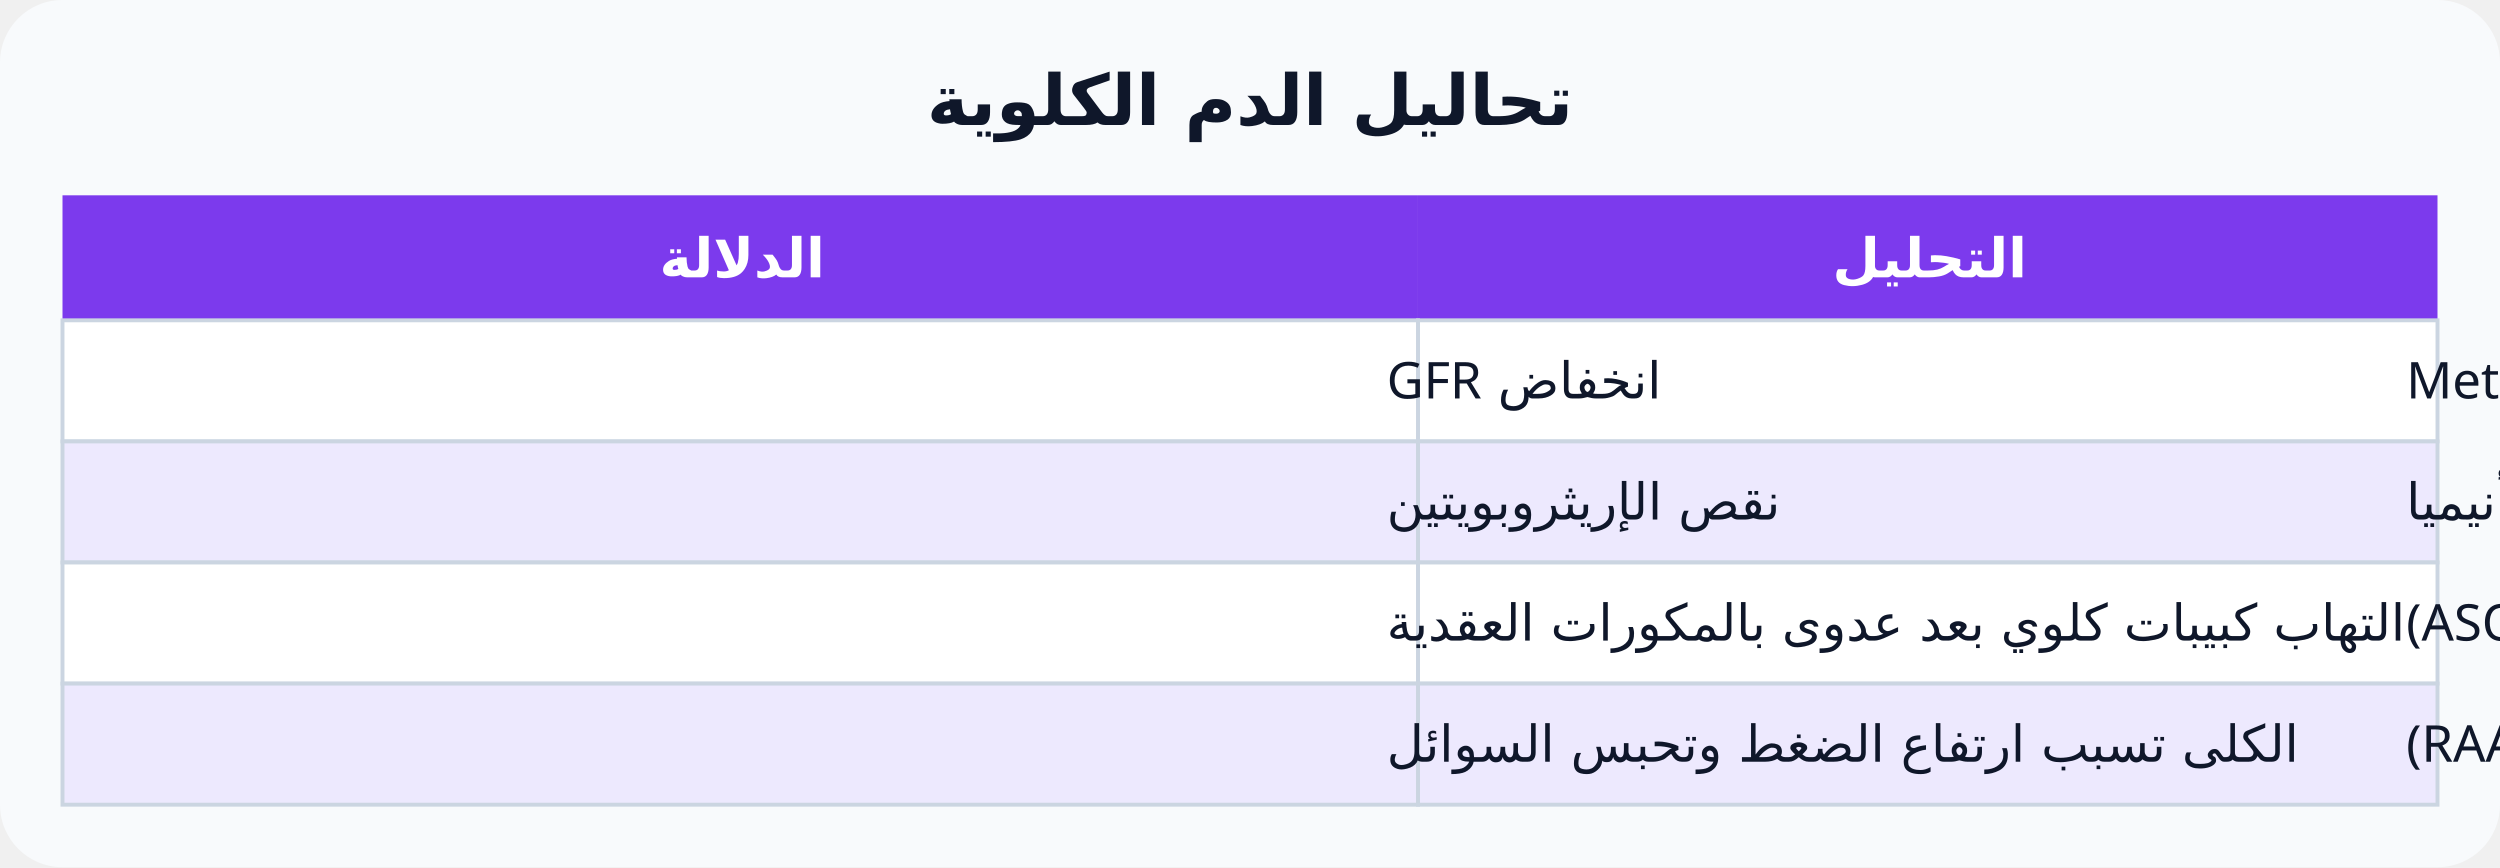
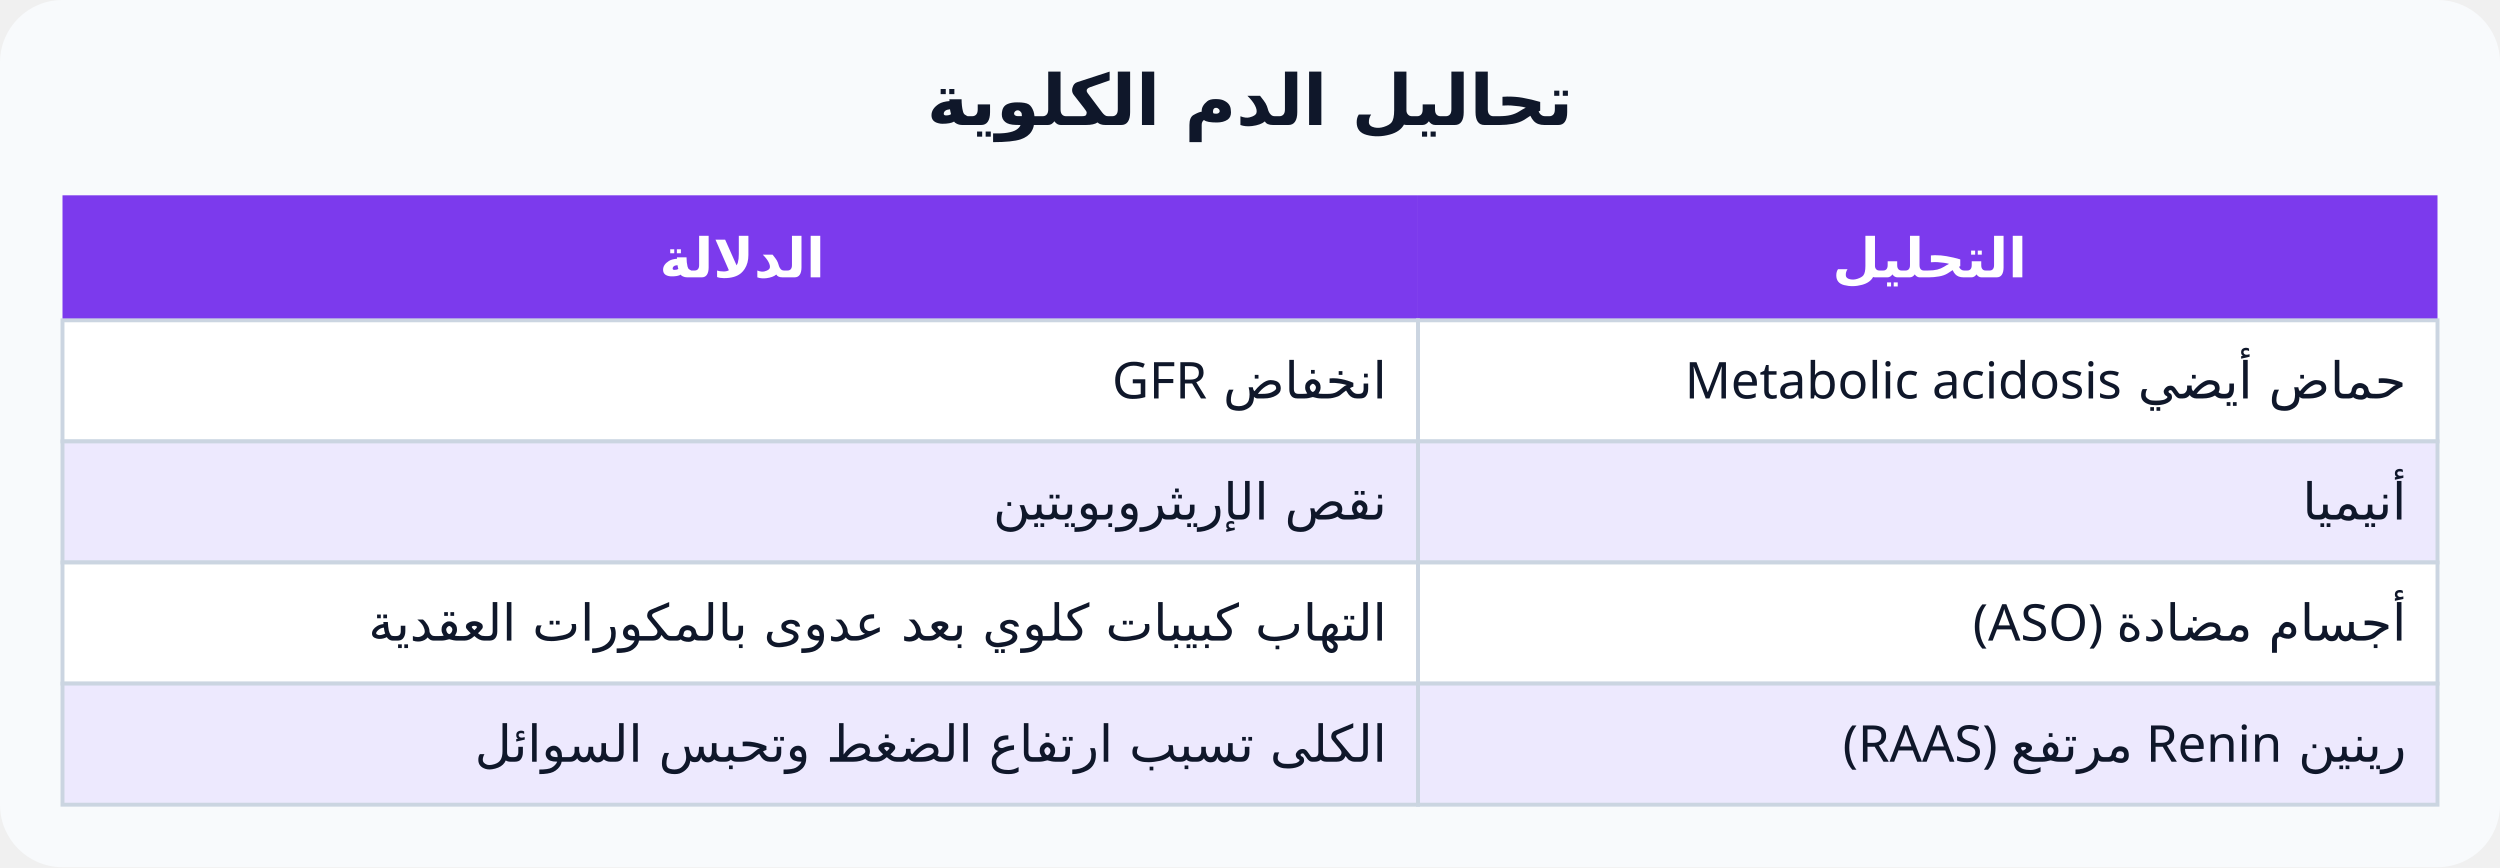
<svg xmlns="http://www.w3.org/2000/svg" viewBox="0 0 640 222" font-family="Cairo, Tahoma, sans-serif" direction="rtl">
  <rect width="640" height="222" rx="16" fill="#f8fafc" />
  <text x="320" y="32" text-anchor="middle" font-size="18" font-weight="800" fill="#0f172a">تحاليل الدم الكلوية</text>
  <rect x="363" y="50" width="261" height="32" fill="#7c3aed" />
  <text x="494" y="71" text-anchor="middle" font-size="14" font-weight="800" fill="#fff">التحليل</text>
  <rect x="16" y="50" width="347" height="32" fill="#7c3aed" />
  <text x="190" y="71" text-anchor="middle" font-size="14" font-weight="800" fill="#fff">الدلالة</text>
  <rect x="363" y="82" width="261" height="31" fill="#ffffff" stroke="#cbd5e1" />
-   <text x="616" y="102" text-anchor="end" font-size="13" fill="#0f172a">حماض أيضي Metabolic acidosis</text>
+   <text x="616" y="102" text-anchor="start" font-size="13" fill="#0f172a">حماض أيضي Metabolic acidosis</text>
  <rect x="16" y="82" width="347" height="31" fill="#ffffff" stroke="#cbd5e1" />
-   <text x="355" y="102" text-anchor="end" font-size="13" fill="#0f172a">انخفاض GFR</text>
+   <text x="355" y="102" text-anchor="start" font-size="13" fill="#0f172a">انخفاض GFR</text>
  <rect x="363" y="113" width="261" height="31" fill="#ede9fe" stroke="#cbd5e1" />
-   <text x="616" y="133" text-anchor="end" font-size="13" fill="#0f172a">أنيميا</text>
+   <text x="616" y="133" text-anchor="start" font-size="13" fill="#0f172a">أنيميا</text>
  <rect x="16" y="113" width="347" height="31" fill="#ede9fe" stroke="#cbd5e1" />
-   <text x="355" y="133" text-anchor="end" font-size="13" fill="#0f172a">نقص الإريثروبويتين</text>
+   <text x="355" y="133" text-anchor="start" font-size="13" fill="#0f172a">نقص الإريثروبويتين</text>
  <rect x="363" y="144" width="261" height="31" fill="#ffffff" stroke="#cbd5e1" />
-   <text x="616" y="164" text-anchor="end" font-size="13" fill="#0f172a">أجسام مضادة (ASO)</text>
+   <text x="616" y="164" text-anchor="start" font-size="13" fill="#0f172a">أجسام مضادة (ASO)</text>
  <rect x="16" y="144" width="347" height="31" fill="#ffffff" stroke="#cbd5e1" />
-   <text x="355" y="164" text-anchor="end" font-size="13" fill="#0f172a">التهاب كبيبات كلوي بعد عدوى بالمكورات العقدية</text>
+   <text x="355" y="164" text-anchor="start" font-size="13" fill="#0f172a">التهاب كبيبات كلوي بعد عدوى بالمكورات العقدية</text>
  <rect x="363" y="175" width="261" height="31" fill="#ede9fe" stroke="#cbd5e1" />
-   <text x="616" y="195" text-anchor="end" font-size="13" fill="#0f172a">رينين Renin مرتفع (RAAS)</text>
+   <text x="616" y="195" text-anchor="start" font-size="13" fill="#0f172a">رينين Renin مرتفع (RAAS)</text>
  <rect x="16" y="175" width="347" height="31" fill="#ede9fe" stroke="#cbd5e1" />
-   <text x="355" y="195" text-anchor="end" font-size="13" fill="#0f172a">الكلى تسبب ارتفاع الضغط وتحبس السوائل</text>
+   <text x="355" y="195" text-anchor="start" font-size="13" fill="#0f172a">الكلى تسبب ارتفاع الضغط وتحبس السوائل</text>
</svg>
